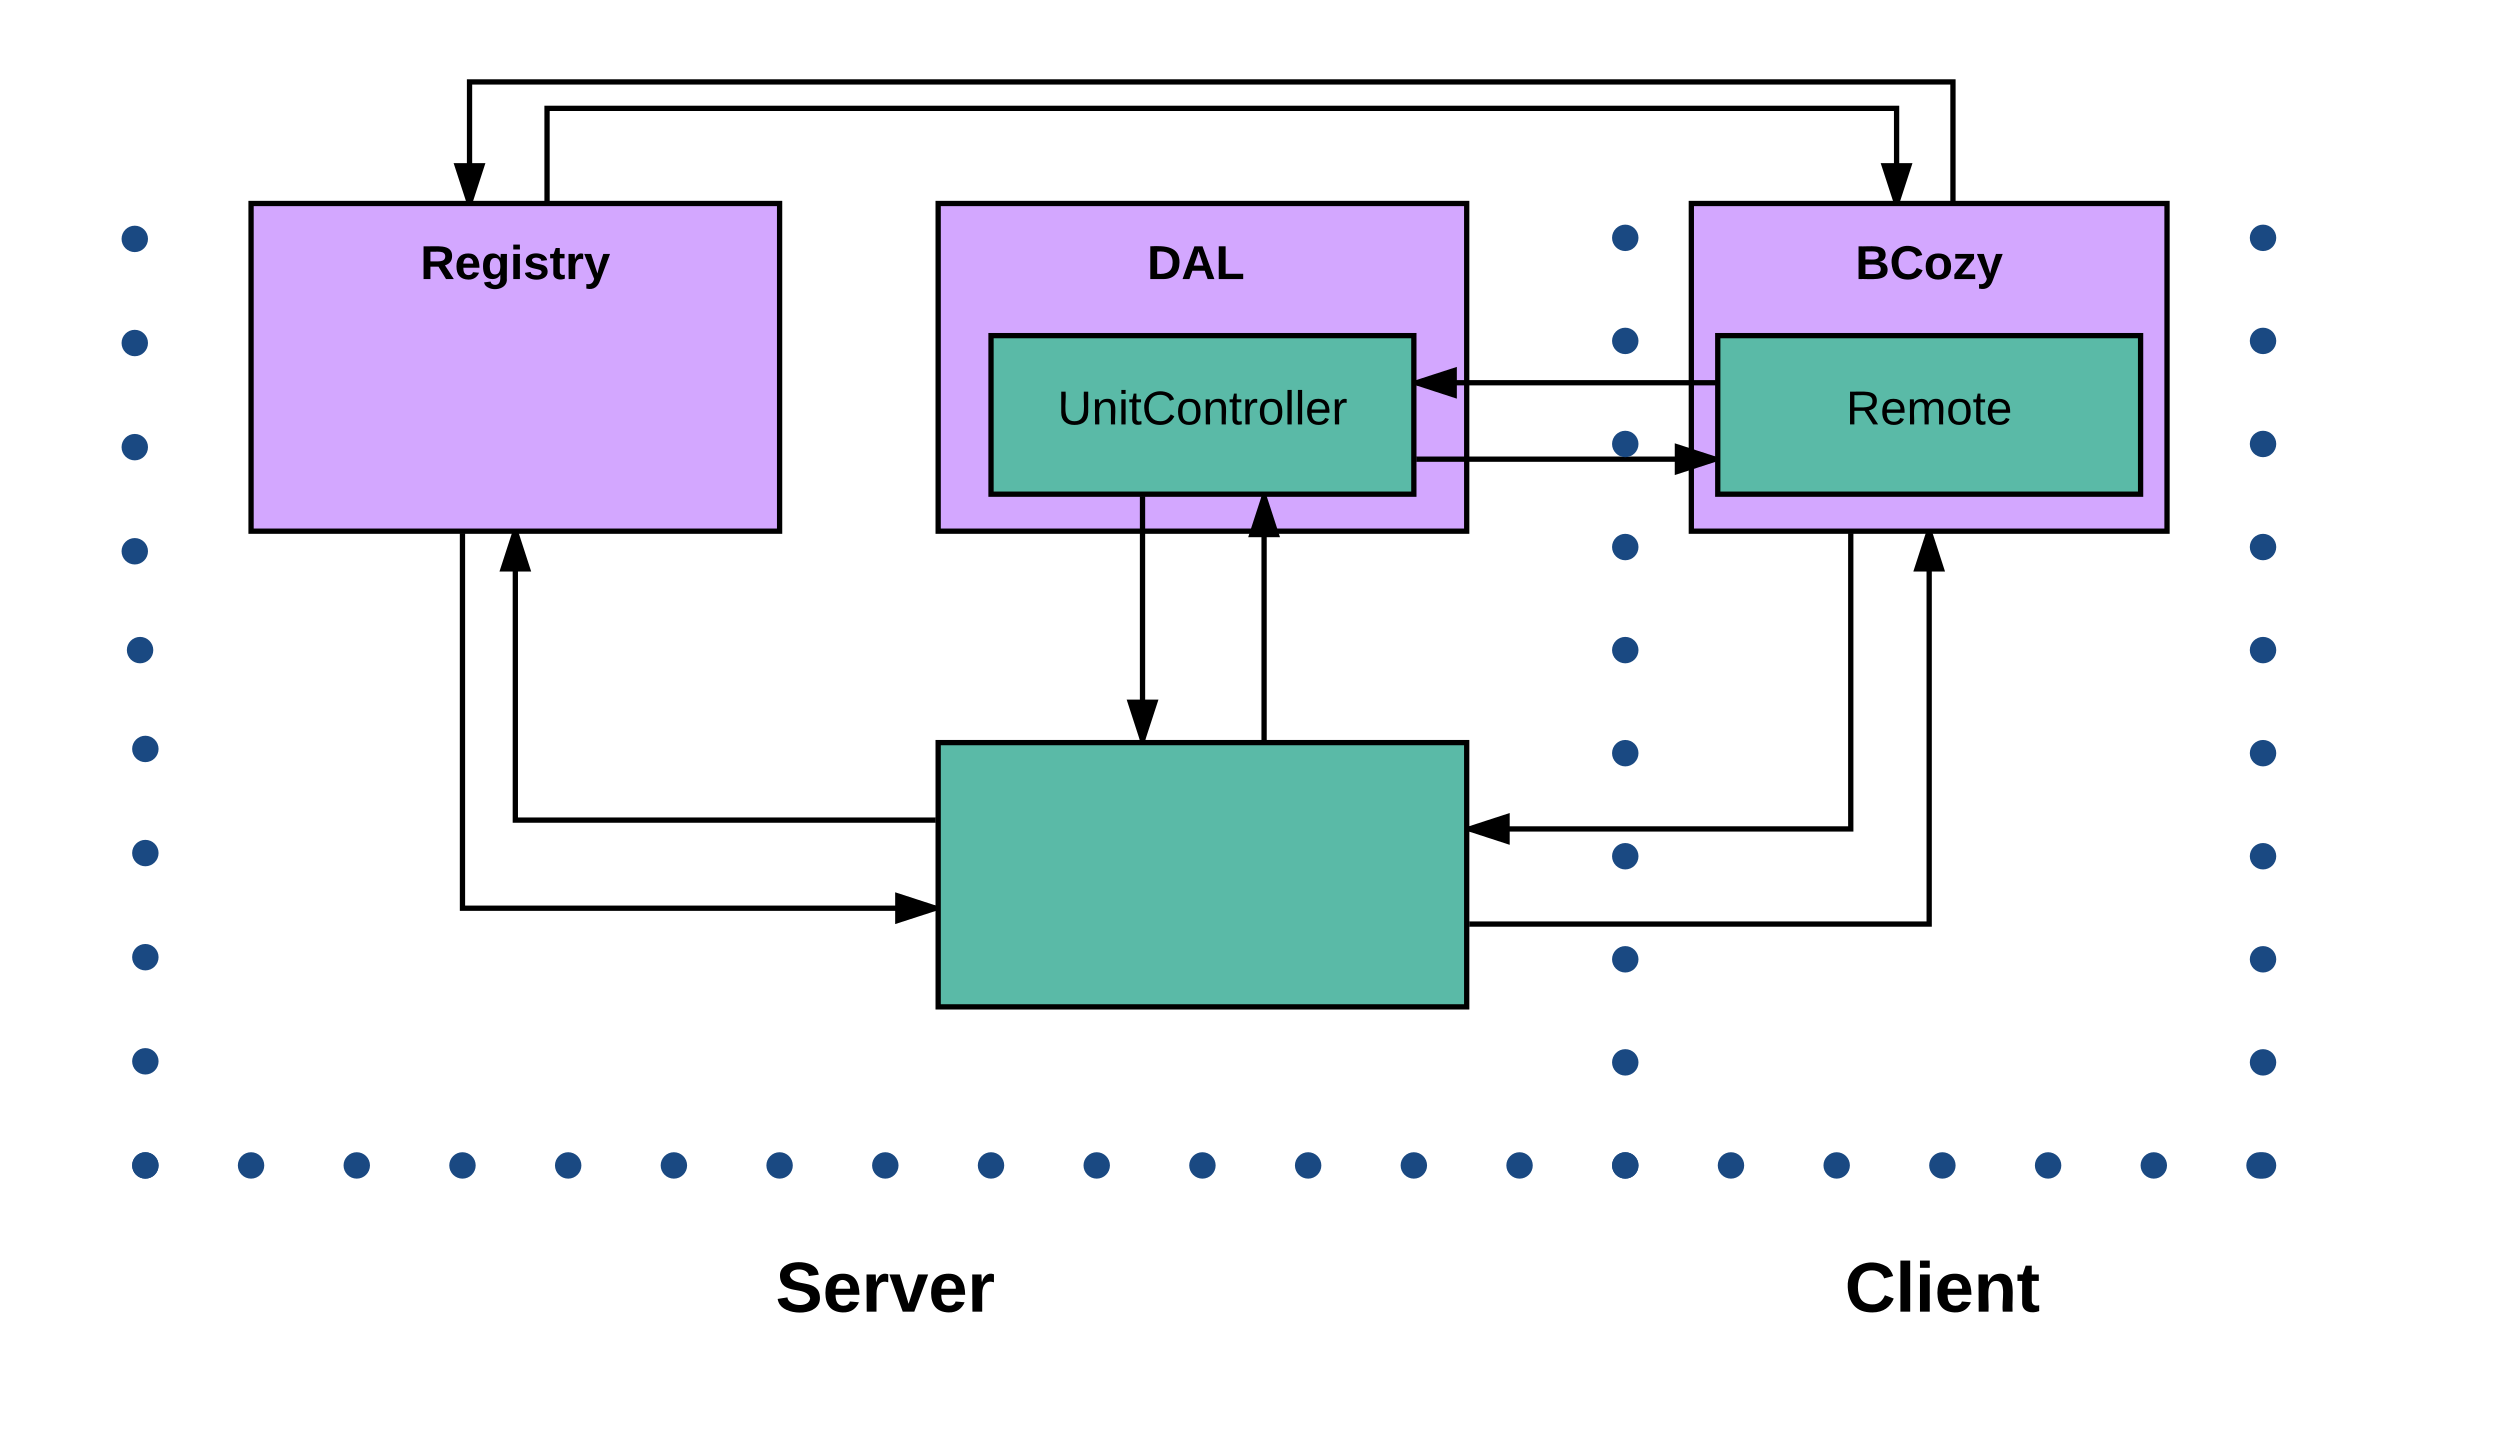
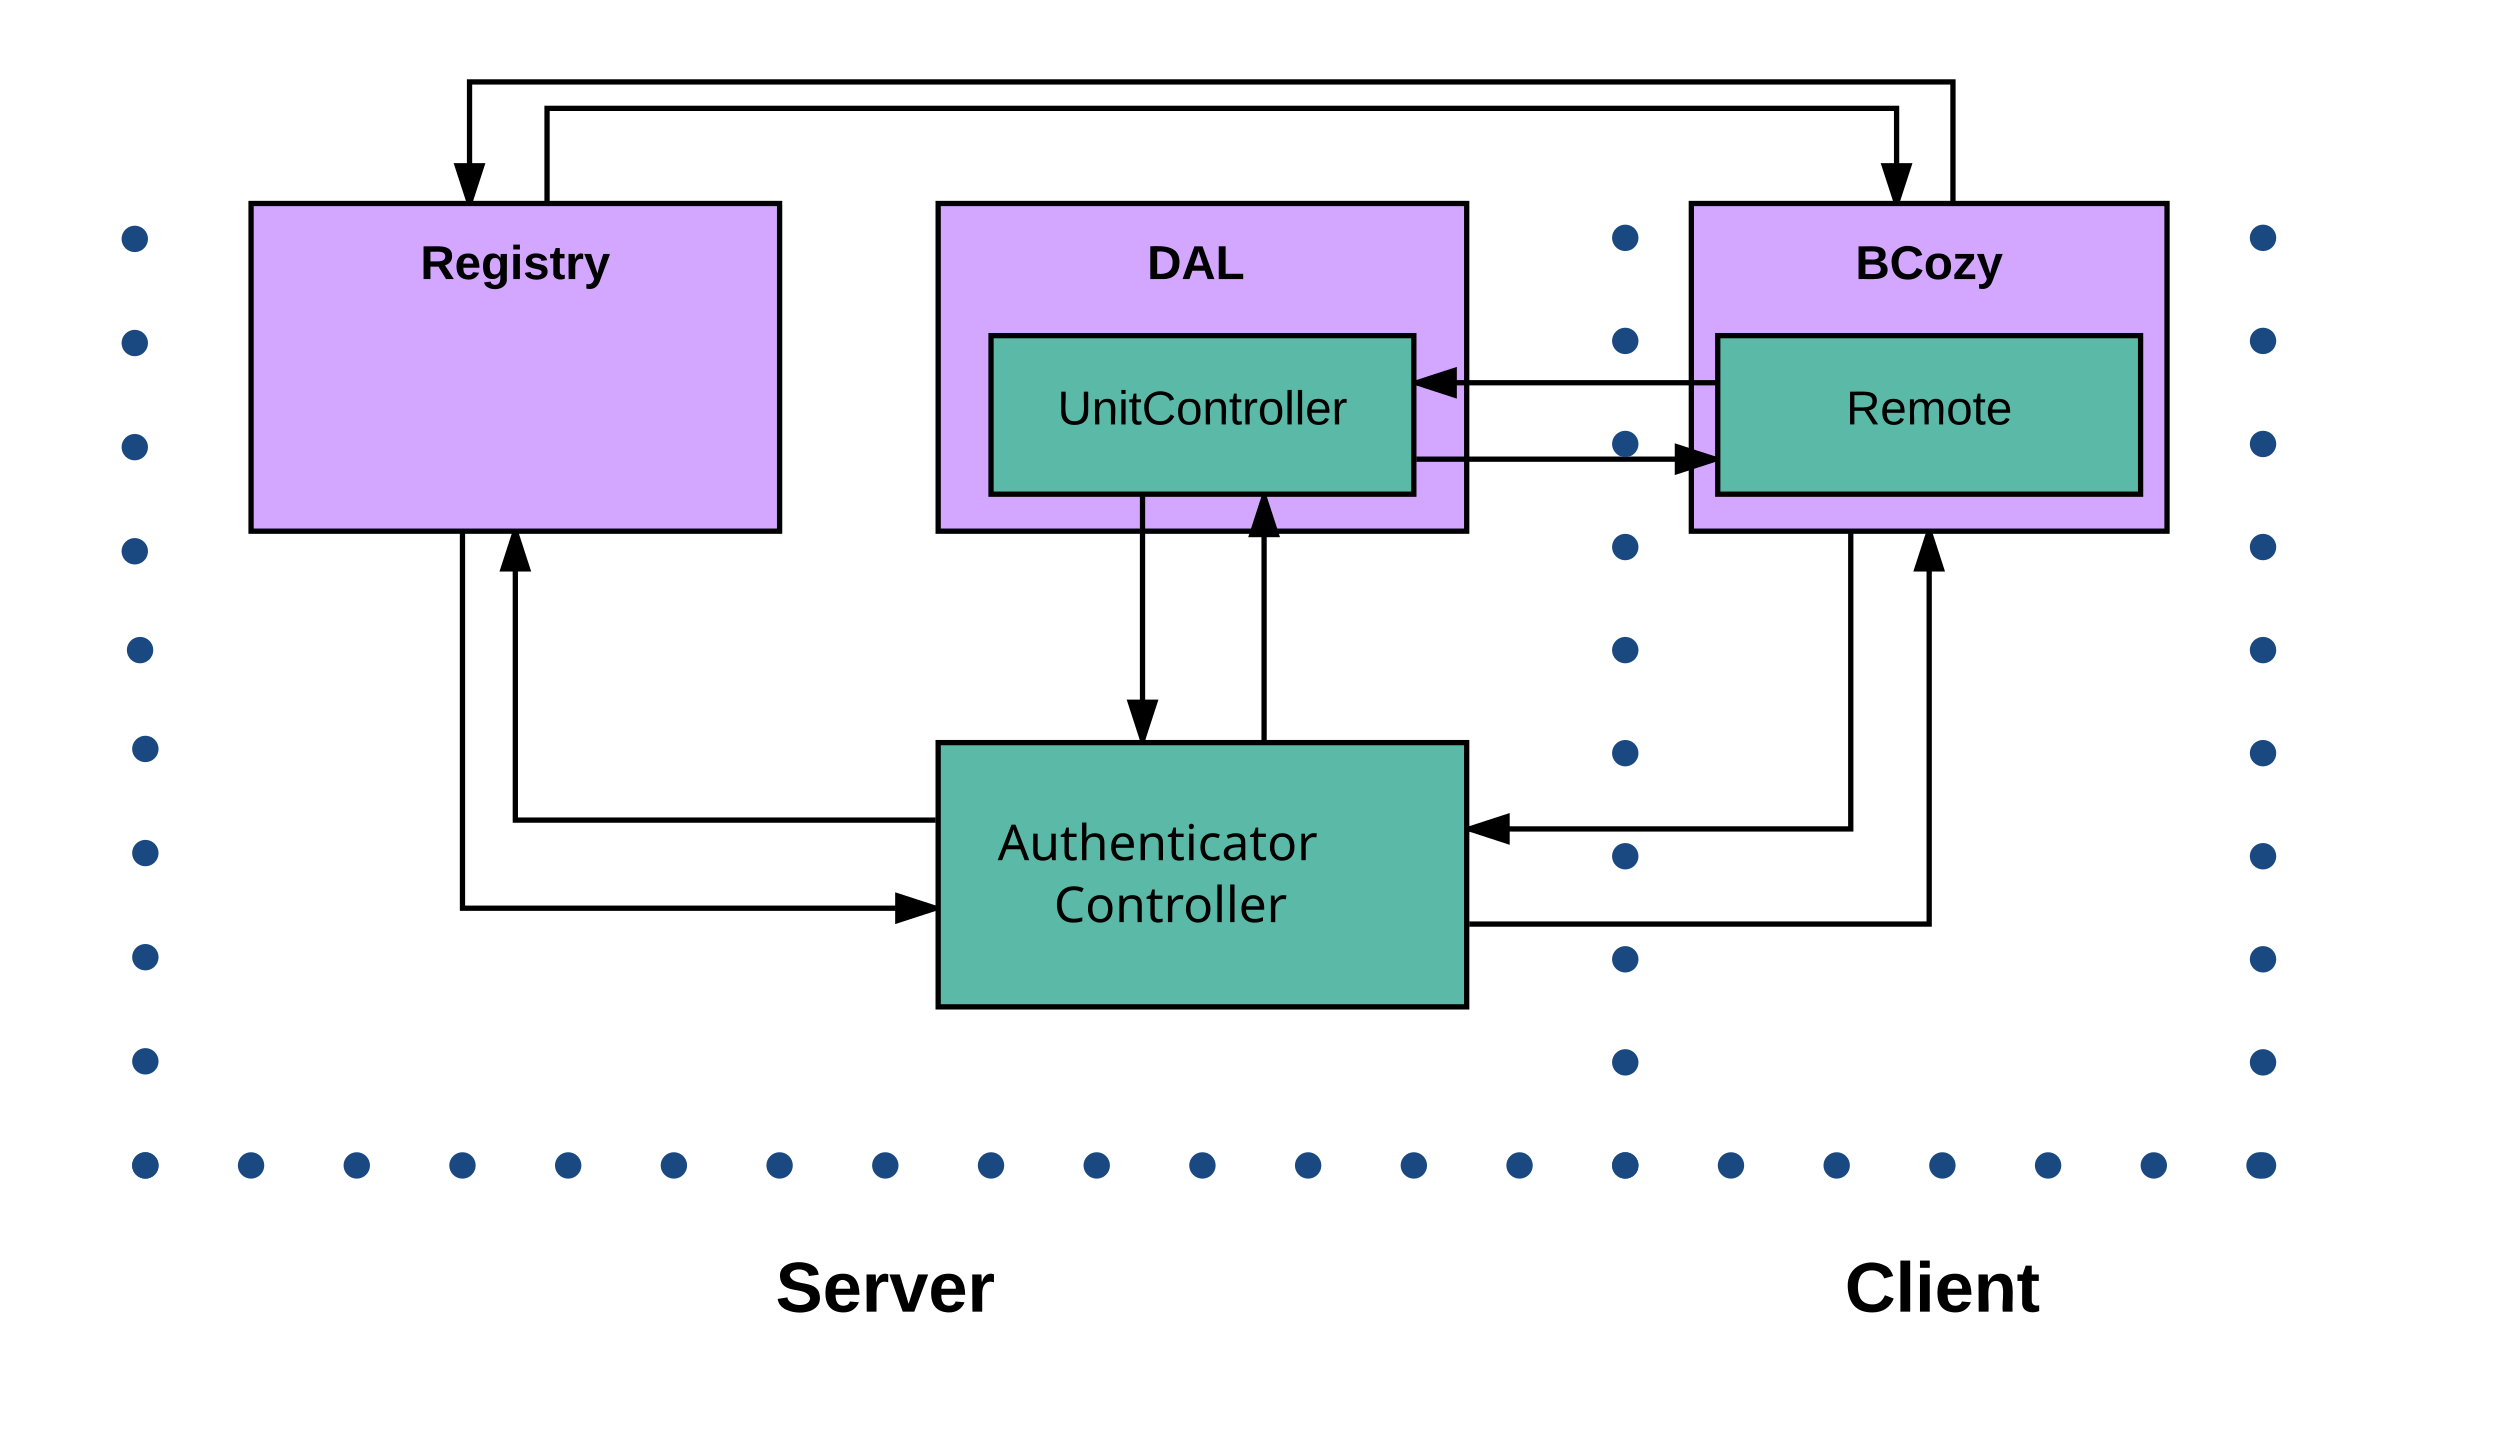
<svg xmlns="http://www.w3.org/2000/svg" xmlns:xlink="http://www.w3.org/1999/xlink" width="946" height="541" id="svg2" version="1.1">
  <defs id="defs323" />
  <g transform="translate(-145 -79)" id="g4">
    <path d="M0 0h1360v1760H0z" fill="#fff" id="path6" />
    <path d="M240 156h200v124H240z" stroke="#000" stroke-width="2" fill="#d3a7ff" id="path8" />
    <use xlink:href="#a" transform="matrix(1,0,0,1,245,161) translate(95 49.8)" id="use10" />
    <use xlink:href="#b" transform="matrix(1,0,0,1,245,161) translate(95 71.4)" id="use12" />
    <path d="M220 156h240v50H220z" fill="none" id="path14" />
    <use xlink:href="#c" transform="matrix(1,0,0,1,225,161) translate(79.075 23.6)" id="use16" />
    <path d="M500 156h200v124H500z" stroke="#000" stroke-width="2" fill="#d3a7ff" id="path18" />
    <use xlink:href="#a" transform="matrix(1,0,0,1,505,161) translate(95 49.8)" id="use20" />
    <use xlink:href="#b" transform="matrix(1,0,0,1,505,161) translate(95 71.4)" id="use22" />
    <path d="M477.5 156h240v50h-240z" fill="none" id="path24" />
    <use xlink:href="#d" transform="matrix(1,0,0,1,482.5,161) translate(96.575 23.6)" id="use26" />
    <path d="M520 206h160v60H520z" id="path28" stroke-width="2" stroke="#000" fill="#5abaa7" />
    <use xlink:href="#e" transform="matrix(1,0,0,1,525,211) translate(20.175 28.6)" id="use30" />
    <path d="M500 360h200v100H500z" stroke="#000" stroke-width="2" fill="#5abaa7" id="path32" />
    <path d="M785 156h180v124H785z" stroke="#000" stroke-width="2" fill="#d3a7ff" id="path38" />
    <path d="M794 252.75H681" stroke="#000" stroke-width="2" fill="none" id="path40" />
    <path d="M794 252.75l-14.27 4.64v-9.3z" id="path42" />
    <path d="M795 252.02v1.46l-16.27 5.28v-12.02zm-14.27 4l10.03-3.27-10.03-3.26zM681 253.75h-1v-2h1z" id="path44" />
    <path d="M577.33 267v92" stroke="#000" stroke-width="2" fill="none" id="path46" />
    <path d="M578.33 267h-2v-1h2zM577.33 359l-4.63-14.27h9.27z" id="path48" />
    <path d="M578.06 360h-1.45l-5.28-16.27h12.03zm-4-14.27l3.27 10.03 3.26-10.03z" id="path50" />
    <path d="M623.33 359.38V267" stroke="#000" stroke-width="2" fill="none" id="path52" />
    <path d="M624.33 360h-2v-.63h2zM627.97 281.27h-9.27l4.63-14.27z" id="path54" />
    <path d="M629.35 282.27h-12.03l5.3-16.27h1.44zm-9.28-2h6.52l-3.27-10.03z" id="path56" />
    <path d="M681 223.83h113" stroke="#000" stroke-width="2" fill="none" id="path58" />
    <path d="M695.27 228.47L681 223.83l14.27-4.63z" id="path60" />
    <path d="M696.27 229.85l-16.27-5.3v-1.44l16.27-5.28zm-12.03-6.02l10.03 3.26v-6.53zM795 224.83h-1v-2h1z" id="path62" />
    <path d="M320 281v141.67h179" stroke="#000" stroke-width="2" fill="none" id="path64" />
    <path d="M321 281h-2v-1h2zM499 422.67l-14.27 4.63v-9.27z" id="path66" />
    <path d="M500 421.94v1.45l-16.27 5.28v-12.03zm-14.27 4l10.03-3.27-10.03-3.26z" id="path68" />
    <path d="M200 520h840" fill="none" id="path70" />
    <path d="M205 520c0 2.76-2.24 5-5 5s-5-2.24-5-5 2.24-5 5-5 5 2.24 5 5zm40 0c0 2.76-2.24 5-5 5s-5-2.24-5-5 2.24-5 5-5 5 2.24 5 5zm40 0c0 2.76-2.24 5-5 5s-5-2.24-5-5 2.24-5 5-5 5 2.24 5 5zm40 0c0 2.76-2.24 5-5 5s-5-2.24-5-5 2.24-5 5-5 5 2.24 5 5zm40 0c0 2.76-2.24 5-5 5s-5-2.24-5-5 2.24-5 5-5 5 2.24 5 5zm40 0c0 2.76-2.24 5-5 5s-5-2.24-5-5 2.24-5 5-5 5 2.24 5 5zm40 0c0 2.76-2.24 5-5 5s-5-2.24-5-5 2.24-5 5-5 5 2.24 5 5zm40 0c0 2.76-2.24 5-5 5s-5-2.24-5-5 2.24-5 5-5 5 2.24 5 5zm40 0c0 2.76-2.24 5-5 5s-5-2.24-5-5 2.24-5 5-5 5 2.24 5 5zm40 0c0 2.76-2.24 5-5 5s-5-2.24-5-5 2.24-5 5-5 5 2.24 5 5zm40 0c0 2.76-2.24 5-5 5s-5-2.24-5-5 2.24-5 5-5 5 2.24 5 5zm40 0c0 2.76-2.24 5-5 5s-5-2.24-5-5 2.24-5 5-5 5 2.24 5 5zm40 0c0 2.76-2.24 5-5 5s-5-2.24-5-5 2.24-5 5-5 5 2.24 5 5zm40 0c0 2.76-2.24 5-5 5s-5-2.24-5-5 2.24-5 5-5 5 2.24 5 5zm40 0c0 2.76-2.24 5-5 5s-5-2.24-5-5 2.24-5 5-5 5 2.24 5 5zm40 0c0 2.76-2.24 5-5 5s-5-2.24-5-5 2.24-5 5-5 5 2.24 5 5zm40 0c0 2.76-2.24 5-5 5s-5-2.24-5-5 2.24-5 5-5 5 2.24 5 5zm40 0c0 2.76-2.24 5-5 5s-5-2.24-5-5 2.24-5 5-5 5 2.24 5 5zm40 0c0 2.76-2.24 5-5 5s-5-2.24-5-5 2.24-5 5-5 5 2.24 5 5zm40 0c0 2.76-2.24 5-5 5s-5-2.24-5-5 2.24-5 5-5 5 2.24 5 5zm40 0c0 2.76-2.24 5-5 5s-5-2.24-5-5 2.24-5 5-5 5 2.24 5 5z" fill="#1a4982" id="path72" />
    <path d="M200 520V325h-4V130" fill="none" id="path74" />
    <path d="M205 520c0 2.76-2.24 5-5 5s-5-2.24-5-5 2.24-5 5-5 5 2.24 5 5zm0-39.4c0 2.76-2.24 5-5 5s-5-2.24-5-5 2.24-5 5-5 5 2.24 5 5zm0-39.4c0 2.76-2.24 5-5 5s-5-2.24-5-5 2.24-5 5-5 5 2.24 5 5zm0-39.4c0 2.76-2.24 5-5 5s-5-2.24-5-5 2.24-5 5-5 5 2.24 5 5zm0-39.4c0 2.76-2.24 5-5 5s-5-2.24-5-5 2.24-5 5-5 5 2.24 5 5zm-2-37.4c0 2.76-2.24 5-5 5s-5-2.24-5-5 2.24-5 5-5 5 2.24 5 5zm-2-37.4c0 2.76-2.24 5-5 5s-5-2.24-5-5 2.24-5 5-5 5 2.24 5 5zm0-39.4c0 2.76-2.24 5-5 5s-5-2.24-5-5 2.24-5 5-5 5 2.24 5 5zm0-39.4c0 2.76-2.24 5-5 5s-5-2.24-5-5 2.24-5 5-5 5 2.24 5 5zm0-39.4c0 2.76-2.24 5-5 5s-5-2.24-5-5 2.24-5 5-5 5 2.24 5 5z" fill="#1a4982" id="path76" />
    <path d="M760 520V130" fill="none" id="path78" />
    <path d="M765 520c0 2.76-2.24 5-5 5s-5-2.24-5-5 2.24-5 5-5 5 2.24 5 5zm0-39c0 2.76-2.24 5-5 5s-5-2.24-5-5 2.24-5 5-5 5 2.24 5 5zm0-39c0 2.76-2.24 5-5 5s-5-2.24-5-5 2.24-5 5-5 5 2.24 5 5zm0-39c0 2.76-2.24 5-5 5s-5-2.24-5-5 2.24-5 5-5 5 2.24 5 5zm0-39c0 2.76-2.24 5-5 5s-5-2.24-5-5 2.24-5 5-5 5 2.24 5 5zm0-39c0 2.76-2.24 5-5 5s-5-2.24-5-5 2.24-5 5-5 5 2.24 5 5zm0-39c0 2.76-2.24 5-5 5s-5-2.24-5-5 2.24-5 5-5 5 2.24 5 5zm0-39c0 2.76-2.24 5-5 5s-5-2.24-5-5 2.24-5 5-5 5 2.24 5 5zm0-39c0 2.76-2.24 5-5 5s-5-2.24-5-5 2.24-5 5-5 5 2.24 5 5zm0-39c0 2.76-2.24 5-5 5s-5-2.24-5-5 2.24-5 5-5 5 2.24 5 5z" fill="#1a4982" id="path80" />
    <path d="M360 540h240v60H360z" fill="none" id="path82" />
    <use xlink:href="#h" transform="matrix(1,0,0,1,365,545) translate(73.51852 30.33333)" id="use84" />
    <path d="M760 540h240v60H760z" fill="none" id="path86" />
    <use xlink:href="#i" transform="matrix(1,0,0,1,765,545) translate(78.07407 30.33333)" id="use88" />
    <path d="M1001.33 520V130" fill="none" id="path90" />
    <path d="M1006.33 520c0 2.76-2.24 5-5 5s-5-2.24-5-5 2.24-5 5-5 5 2.24 5 5zm0-39c0 2.76-2.24 5-5 5s-5-2.24-5-5 2.24-5 5-5 5 2.24 5 5zm0-39c0 2.76-2.24 5-5 5s-5-2.24-5-5 2.24-5 5-5 5 2.24 5 5zm0-39c0 2.76-2.24 5-5 5s-5-2.24-5-5 2.24-5 5-5 5 2.24 5 5zm0-39c0 2.76-2.24 5-5 5s-5-2.24-5-5 2.24-5 5-5 5 2.24 5 5zm0-39c0 2.76-2.24 5-5 5s-5-2.24-5-5 2.24-5 5-5 5 2.24 5 5zm0-39c0 2.76-2.24 5-5 5s-5-2.24-5-5 2.24-5 5-5 5 2.24 5 5zm0-39c0 2.76-2.24 5-5 5s-5-2.24-5-5 2.24-5 5-5 5 2.24 5 5zm0-39c0 2.76-2.24 5-5 5s-5-2.24-5-5 2.24-5 5-5 5 2.24 5 5zm0-39c0 2.76-2.24 5-5 5s-5-2.24-5-5 2.24-5 5-5 5 2.24 5 5z" fill="#1a4982" id="path92" />
    <path d="M755 156h240v50H755z" fill="none" id="path94" />
    <use xlink:href="#j" transform="matrix(1,0,0,1,760,161) translate(87.075 23.6)" id="use96" />
    <path d="M795 206h160v60H795z" stroke="#000" stroke-width="2" fill="#5abaa7" id="path98" />
    <use xlink:href="#k" transform="matrix(1,0,0,1,800,211) translate(43.55 28.6)" id="use100" />
    <path d="M499 389.33H340V280" stroke="#000" stroke-width="2" fill="none" id="path102" />
    <path d="M500 390.33h-1v-2h1zM344.64 294.27h-9.28L340 280z" id="path104" />
    <path d="M346 295.27h-12l4.95-15.27h2.1zm-9.26-2h6.52L340 283.24z" id="path106" />
    <path d="M845.33 281v111.67H701" stroke="#000" stroke-width="2" fill="none" id="path108" />
    <path d="M846.33 281h-2v-1h2zM715.27 397.3L701 392.67l14.27-4.64z" id="path110" />
    <path d="M716.27 398.68l-16.27-5.3v-1.44l16.27-5.3zm-12.03-6l10.03 3.25v-6.52z" id="path112" />
    <path d="M701 428.67h174V280" stroke="#000" stroke-width="2" fill="none" id="path114" />
    <path d="M701 429.67h-1v-2h1zM879.64 294.27h-9.28L875 280z" id="path116" />
    <path d="M881 295.27h-12l4.95-15.27h2.1zm-9.26-2h6.52L875 283.24z" id="path118" />
    <path d="M352 156v-36h510.67v36" stroke="#000" stroke-width="2" fill="none" id="path120" />
    <path d="M862.67 156l-4.64-14.27h9.27z" id="path122" />
    <path d="M863.72 156h-2.1l-4.97-15.27h12.03zm-4.3-13.27l3.25 10.03 3.26-10.03z" id="path124" />
    <path d="M884 156v-46H322.67v46" stroke="#000" stroke-width="2" fill="none" id="path126" />
    <path d="M322.67 156l-4.64-14.27h9.27z" id="path128" />
    <path d="M323.72 156h-2.1l-4.97-15.27h12.03zm-4.3-13.27l3.25 10.03 3.26-10.03z" id="path130" />
    <defs id="defs132">
      <path d="M240-174c0 40-23 61-54 70L253 0h-59l-57-94H76V0H24v-248c93 4 217-23 216 74zM76-134c48-2 112 12 112-38 0-48-66-32-112-35v73" id="l" />
      <path d="M185-48c-13 30-37 53-82 52C43 2 14-33 14-96s30-98 90-98c62 0 83 45 84 108H66c0 31 8 55 39 56 18 0 30-7 34-22zm-45-69c5-46-57-63-70-21-2 6-4 13-4 21h74" id="m" />
      <path d="M195-6C206 82 75 100 31 46c-4-6-6-13-8-21l49-6c3 16 16 24 34 25 40 0 42-37 40-79-11 22-30 35-61 35-53 0-70-43-70-97 0-56 18-96 73-97 30 0 46 14 59 34l2-30h47zm-90-29c32 0 41-27 41-63 0-35-9-62-40-62-32 0-39 29-40 63 0 36 9 62 39 62" id="n" />
      <path d="M25-224v-37h50v37H25zM25 0v-190h50V0H25" id="o" />
      <path d="M137-138c1-29-70-34-71-4 15 46 118 7 119 86 1 83-164 76-172 9l43-7c4 19 20 25 44 25 33 8 57-30 24-41C81-84 22-81 20-136c-2-80 154-74 161-7" id="p" />
      <path d="M115-3C79 11 28 4 28-45v-112H4v-33h27l15-45h31v45h36v33H77v99c-1 23 16 31 38 25v30" id="q" />
      <path d="M135-150c-39-12-60 13-60 57V0H25l-1-190h47c2 13-1 29 3 40 6-28 27-53 61-41v41" id="r" />
      <path d="M123 10C108 53 80 86 19 72V37c35 8 53-11 59-39L3-190h52l48 148c12-52 28-100 44-148h51" id="s" />
      <g id="c">
        <use transform="matrix(0.05,0,0,0.05,0,0)" xlink:href="#l" id="use143" />
        <use transform="matrix(0.05,0,0,0.05,12.95,0)" xlink:href="#m" id="use145" />
        <use transform="matrix(0.05,0,0,0.05,22.95,0)" xlink:href="#n" id="use147" />
        <use transform="matrix(0.05,0,0,0.05,33.9,0)" xlink:href="#o" id="use149" />
        <use transform="matrix(0.05,0,0,0.05,38.9,0)" xlink:href="#p" id="use151" />
        <use transform="matrix(0.05,0,0,0.05,48.9,0)" xlink:href="#q" id="use153" />
        <use transform="matrix(0.05,0,0,0.05,54.85,0)" xlink:href="#r" id="use155" />
        <use transform="matrix(0.05,0,0,0.05,61.85,0)" xlink:href="#s" id="use157" />
      </g>
      <path d="M24-248c120-7 223 5 221 122C244-46 201 0 124 0H24v-248zM76-40c74 7 117-18 117-86 0-67-45-88-117-82v168" id="t" />
      <path d="M199 0l-22-63H83L61 0H9l90-248h61L250 0h-51zm-33-102l-36-108c-10 38-24 72-36 108h72" id="u" />
      <path d="M24 0v-248h52v208h133V0H24" id="v" />
      <g id="d">
        <use transform="matrix(0.05,0,0,0.05,0,0)" xlink:href="#t" id="use163" />
        <use transform="matrix(0.05,0,0,0.05,12.95,0)" xlink:href="#u" id="use165" />
        <use transform="matrix(0.05,0,0,0.05,25.9,0)" xlink:href="#v" id="use167" />
      </g>
      <path d="M232-93c-1 65-40 97-104 97C67 4 28-28 28-90v-158h33c8 89-33 224 67 224 102 0 64-133 71-224h33v155" id="w" />
      <path d="M117-194c89-4 53 116 60 194h-32v-121c0-31-8-49-39-48C34-167 62-67 57 0H25l-1-190h30c1 10-1 24 2 32 11-22 29-35 61-36" id="x" />
      <path d="M24-231v-30h32v30H24zM24 0v-190h32V0H24" id="y" />
      <path d="M59-47c-2 24 18 29 38 22v24C64 9 27 4 27-40v-127H5v-23h24l9-43h21v43h35v23H59v120" id="z" />
      <path d="M212-179c-10-28-35-45-73-45-59 0-87 40-87 99 0 60 29 101 89 101 43 0 62-24 78-52l27 14C228-24 195 4 139 4 59 4 22-46 18-125c-6-104 99-153 187-111 19 9 31 26 39 46" id="A" />
      <path d="M100-194c62-1 85 37 85 99 1 63-27 99-86 99S16-35 15-95c0-66 28-99 85-99zM99-20c44 1 53-31 53-75 0-43-8-75-51-75s-53 32-53 75 10 74 51 75" id="B" />
      <path d="M114-163C36-179 61-72 57 0H25l-1-190h30c1 12-1 29 2 39 6-27 23-49 58-41v29" id="C" />
      <path d="M24 0v-261h32V0H24" id="D" />
      <path d="M100-194c63 0 86 42 84 106H49c0 40 14 67 53 68 26 1 43-12 49-29l28 8c-11 28-37 45-77 45C44 4 14-33 15-96c1-61 26-98 85-98zm52 81c6-60-76-77-97-28-3 7-6 17-6 28h103" id="E" />
      <g id="e">
        <use transform="matrix(0.05,0,0,0.05,0,0)" xlink:href="#w" id="use179" />
        <use transform="matrix(0.05,0,0,0.05,12.95,0)" xlink:href="#x" id="use181" />
        <use transform="matrix(0.05,0,0,0.05,22.95,0)" xlink:href="#y" id="use183" />
        <use transform="matrix(0.05,0,0,0.05,26.9,0)" xlink:href="#z" id="use185" />
        <use transform="matrix(0.05,0,0,0.05,31.9,0)" xlink:href="#A" id="use187" />
        <use transform="matrix(0.05,0,0,0.05,44.85,0)" xlink:href="#B" id="use189" />
        <use transform="matrix(0.05,0,0,0.05,54.85,0)" xlink:href="#x" id="use191" />
        <use transform="matrix(0.05,0,0,0.05,64.85,0)" xlink:href="#z" id="use193" />
        <use transform="matrix(0.05,0,0,0.05,69.85,0)" xlink:href="#C" id="use195" />
        <use transform="matrix(0.05,0,0,0.05,75.8,0)" xlink:href="#B" id="use197" />
        <use transform="matrix(0.05,0,0,0.05,85.8,0)" xlink:href="#D" id="use199" />
        <use transform="matrix(0.05,0,0,0.05,89.75,0)" xlink:href="#D" id="use201" />
        <use transform="matrix(0.05,0,0,0.05,93.7,0)" xlink:href="#E" id="use203" />
        <use transform="matrix(0.05,0,0,0.05,103.7,0)" xlink:href="#C" id="use205" />
      </g>
      <path d="M85 4C-2 5 27-109 22-190h50c7 57-23 150 33 157 60-5 35-97 40-157h50l1 190h-47c-2-12 1-28-3-38-12 25-28 42-61 42" id="F" />
      <path d="M114-157C55-157 80-60 75 0H25v-261h50l-1 109c12-26 28-41 61-42 86-1 58 113 63 194h-50c-7-57 23-157-34-157" id="G" />
      <path d="M135-194c87-1 58 113 63 194h-50c-7-57 23-157-34-157-59 0-34 97-39 157H25l-1-190h47c2 12-1 28 3 38 12-26 28-41 61-42" id="H" />
      <path d="M121-226c-27-7-43 5-38 36h38v33H83V0H34v-157H6v-33h28c-9-59 32-81 87-68v32" id="I" />
      <path d="M190-63c-7 42-38 67-86 67-59 0-84-38-90-98-12-110 154-137 174-36l-49 2c-2-19-15-32-35-32-30 0-35 28-38 64-6 74 65 87 74 30" id="J" />
      <path d="M133-34C117-15 103 5 69 4 32 3 11-16 11-54c-1-60 55-63 116-61 1-26-3-47-28-47-18 1-26 9-28 27l-52-2c7-38 36-58 82-57s74 22 75 68l1 82c-1 14 12 18 25 15v27c-30 8-71 5-69-32zm-48 3c29 0 43-24 42-57-32 0-66-3-65 30 0 17 8 27 23 27" id="K" />
      <path d="M110-194c64 0 96 36 96 99 0 64-35 99-97 99-61 0-95-36-95-99 0-62 34-99 96-99zm-1 164c35 0 45-28 45-65 0-40-10-65-43-65-34 0-45 26-45 65 0 36 10 65 43 65" id="L" />
      <g id="f">
        <use transform="matrix(0.06790123,0,0,0.06790123,0,0)" xlink:href="#u" id="use215" />
        <use transform="matrix(0.06790123,0,0,0.06790123,17.58642,0)" xlink:href="#F" id="use217" />
        <use transform="matrix(0.06790123,0,0,0.06790123,32.45679,0)" xlink:href="#q" id="use219" />
        <use transform="matrix(0.06790123,0,0,0.06790123,40.53704,0)" xlink:href="#G" id="use221" />
        <use transform="matrix(0.06790123,0,0,0.06790123,55.40741,0)" xlink:href="#m" id="use223" />
        <use transform="matrix(0.06790123,0,0,0.06790123,68.98765,0)" xlink:href="#H" id="use225" />
        <use transform="matrix(0.06790123,0,0,0.06790123,83.85802,0)" xlink:href="#q" id="use227" />
        <use transform="matrix(0.06790123,0,0,0.06790123,91.93827,0)" xlink:href="#o" id="use229" />
        <use transform="matrix(0.06790123,0,0,0.06790123,98.7284,0)" xlink:href="#I" id="use231" />
        <use transform="matrix(0.06790123,0,0,0.06790123,106.8086,0)" xlink:href="#o" id="use233" />
        <use transform="matrix(0.06790123,0,0,0.06790123,113.5988,0)" xlink:href="#J" id="use235" />
        <use transform="matrix(0.06790123,0,0,0.06790123,127.179,0)" xlink:href="#K" id="use237" />
        <use transform="matrix(0.06790123,0,0,0.06790123,140.7593,0)" xlink:href="#q" id="use239" />
        <use transform="matrix(0.06790123,0,0,0.06790123,148.8395,0)" xlink:href="#o" id="use241" />
        <use transform="matrix(0.06790123,0,0,0.06790123,155.6296,0)" xlink:href="#L" id="use243" />
        <use transform="matrix(0.06790123,0,0,0.06790123,170.5,0)" xlink:href="#H" id="use245" />
      </g>
      <path d="M230 0l2-204L168 0h-37L68-204 70 0H24v-248h70l56 185 57-185h69V0h-46" id="M" />
      <g id="g">
        <use transform="matrix(0.06790123,0,0,0.06790123,0,0)" xlink:href="#M" id="use249" />
        <use transform="matrix(0.06790123,0,0,0.06790123,20.30247,0)" xlink:href="#K" id="use251" />
        <use transform="matrix(0.06790123,0,0,0.06790123,33.88272,0)" xlink:href="#H" id="use253" />
        <use transform="matrix(0.06790123,0,0,0.06790123,48.75309,0)" xlink:href="#K" id="use255" />
        <use transform="matrix(0.06790123,0,0,0.06790123,62.33333,0)" xlink:href="#n" id="use257" />
        <use transform="matrix(0.06790123,0,0,0.06790123,77.2037,0)" xlink:href="#m" id="use259" />
        <use transform="matrix(0.06790123,0,0,0.06790123,90.78395,0)" xlink:href="#r" id="use261" />
      </g>
      <path d="M169-182c-1-43-94-46-97-3 18 66 151 10 154 114 3 95-165 93-204 36-6-8-10-19-12-30l50-8c3 46 112 56 116 5-17-69-150-10-154-114-4-87 153-88 188-35 5 8 8 18 10 28" id="N" />
      <path d="M128 0H69L1-190h53L99-40l48-150h52" id="O" />
      <g id="h">
        <use transform="matrix(0.07407407,0,0,0.07407407,0,0)" xlink:href="#N" id="use266" />
        <use transform="matrix(0.07407407,0,0,0.07407407,17.77778,0)" xlink:href="#m" id="use268" />
        <use transform="matrix(0.07407407,0,0,0.07407407,32.59259,0)" xlink:href="#r" id="use270" />
        <use transform="matrix(0.07407407,0,0,0.07407407,42.96296,0)" xlink:href="#O" id="use272" />
        <use transform="matrix(0.07407407,0,0,0.07407407,57.77778,0)" xlink:href="#m" id="use274" />
        <use transform="matrix(0.07407407,0,0,0.07407407,72.59259,0)" xlink:href="#r" id="use276" />
      </g>
      <path d="M67-125c0 53 21 87 73 88 37 1 54-22 65-47l45 17C233-25 199 4 140 4 58 4 20-42 15-125 8-235 124-281 211-232c18 10 29 29 36 50l-46 12c-8-25-30-41-62-41-52 0-71 34-72 86" id="P" />
      <path d="M25 0v-261h50V0H25" id="Q" />
      <g id="i">
        <use transform="matrix(0.07407407,0,0,0.07407407,0,0)" xlink:href="#P" id="use281" />
        <use transform="matrix(0.07407407,0,0,0.07407407,19.18519,0)" xlink:href="#Q" id="use283" />
        <use transform="matrix(0.07407407,0,0,0.07407407,26.59259,0)" xlink:href="#o" id="use285" />
        <use transform="matrix(0.07407407,0,0,0.07407407,34,0)" xlink:href="#m" id="use287" />
        <use transform="matrix(0.07407407,0,0,0.07407407,48.81481,0)" xlink:href="#H" id="use289" />
        <use transform="matrix(0.07407407,0,0,0.07407407,65.03704,0)" xlink:href="#q" id="use291" />
      </g>
      <path d="M182-130c37 4 62 22 62 59C244 23 116-4 24 0v-248c84 5 203-23 205 63 0 31-19 50-47 55zM76-148c40-3 101 13 101-30 0-44-60-28-101-31v61zm0 110c48-3 116 14 116-37 0-48-69-32-116-35v72" id="R" />
      <path d="M12 0v-35l95-120H19v-35h142v35L67-36h103V0H12" id="S" />
      <g id="j">
        <use transform="matrix(0.05,0,0,0.05,0,0)" xlink:href="#R" id="use296" />
        <use transform="matrix(0.05,0,0,0.05,12.95,0)" xlink:href="#P" id="use298" />
        <use transform="matrix(0.05,0,0,0.05,25.9,0)" xlink:href="#L" id="use300" />
        <use transform="matrix(0.05,0,0,0.05,36.85,0)" xlink:href="#S" id="use302" />
        <use transform="matrix(0.05,0,0,0.05,45.85,0)" xlink:href="#s" id="use304" />
      </g>
      <path d="M233-177c-1 41-23 64-60 70L243 0h-38l-65-103H63V0H30v-248c88 3 205-21 203 71zM63-129c60-2 137 13 137-47 0-61-80-42-137-45v92" id="T" />
      <path d="M210-169c-67 3-38 105-44 169h-31v-121c0-29-5-50-35-48C34-165 62-65 56 0H25l-1-190h30c1 10-1 24 2 32 10-44 99-50 107 0 11-21 27-35 58-36 85-2 47 119 55 194h-31v-121c0-29-5-49-35-48" id="U" />
      <g id="k">
        <use transform="matrix(0.05,0,0,0.05,0,0)" xlink:href="#T" id="use309" />
        <use transform="matrix(0.05,0,0,0.05,12.95,0)" xlink:href="#E" id="use311" />
        <use transform="matrix(0.05,0,0,0.05,22.95,0)" xlink:href="#U" id="use313" />
        <use transform="matrix(0.05,0,0,0.05,37.9,0)" xlink:href="#B" id="use315" />
        <use transform="matrix(0.05,0,0,0.05,47.9,0)" xlink:href="#z" id="use317" />
        <use transform="matrix(0.05,0,0,0.05,52.9,0)" xlink:href="#E" id="use319" />
      </g>
    </defs>
    <text xml:space="preserve" style="font-style:normal;font-weight:normal;font-size:40px;line-height:125%;font-family:sans-serif;letter-spacing:0px;word-spacing:0px;fill:#000000;fill-opacity:1;stroke:none;stroke-width:1px;stroke-linecap:butt;stroke-linejoin:miter;stroke-opacity:1" x="628.165" y="397.676" id="text3653">
      <tspan id="tspan3655" x="628.165" y="397.676" />
    </text>
    <flowRoot xml:space="preserve" id="flowRoot3657" style="fill:black;stroke:none;stroke-opacity:1;stroke-width:1px;stroke-linejoin:miter;stroke-linecap:butt;fill-opacity:1;font-family:sans-serif;font-style:normal;font-weight:normal;font-size:40px;line-height:125%;letter-spacing:0px;word-spacing:0px">
      <flowRegion id="flowRegion3659">
        <rect id="rect3661" width="190.633" height="99.948" x="363.715" y="280.647" />
      </flowRegion>
      <flowPara id="flowPara3663" />
    </flowRoot>
-     <flowRoot xml:space="preserve" id="flowRoot3665" style="font-style:normal;font-weight:normal;font-size:20px;line-height:125%;font-family:sans-serif;letter-spacing:0px;word-spacing:0px;fill:#000000;fill-opacity:1;stroke:none;stroke-width:1px;stroke-linecap:butt;stroke-linejoin:miter;stroke-opacity:1" transform="translate(145.9751,105.8154)">
-       <flowRegion id="flowRegion3667">
-         <rect id="rect3669" width="200.384" height="101.899" x="354.451" y="280.159" style="font-size:20px" />
-       </flowRegion>
-       <flowPara style="font-size:18.75px;text-align:center;text-anchor:middle" id="flowPara3687">Authenticator</flowPara>
-       <flowPara style="font-size:18.75px;text-align:center;text-anchor:middle" id="flowPara3685">Controller</flowPara>
-     </flowRoot>
    <flowRoot xml:space="preserve" id="flowRoot3677" style="fill:black;stroke:none;stroke-opacity:1;stroke-width:1px;stroke-linejoin:miter;stroke-linecap:butt;fill-opacity:1;font-family:sans-serif;font-style:normal;font-weight:normal;font-size:40px;line-height:125%;letter-spacing:0px;word-spacing:0px">
      <flowRegion id="flowRegion3679">
        <rect id="rect3681" width="143.828" height="74.108" x="340.312" y="287.96" />
      </flowRegion>
      <flowPara id="flowPara3683" />
    </flowRoot>
+     <text xml:space="preserve" style="font-style:normal;font-weight:normal;font-size:18.75px;line-height:125%;font-family:Sans;text-align:center;letter-spacing:0px;word-spacing:0px;text-anchor:middle;fill:#000000;fill-opacity:1;stroke:none;stroke-width:1px;stroke-linecap:butt;stroke-linejoin:miter;stroke-opacity:1" x="600.114" y="404.501" id="text4326">
+       <tspan id="tspan4328" x="600.114" y="404.501">Authenticator</tspan>
+       <tspan x="600.114" y="427.939" id="tspan4330">Controller</tspan>
+     </text>
  </g>
</svg>
